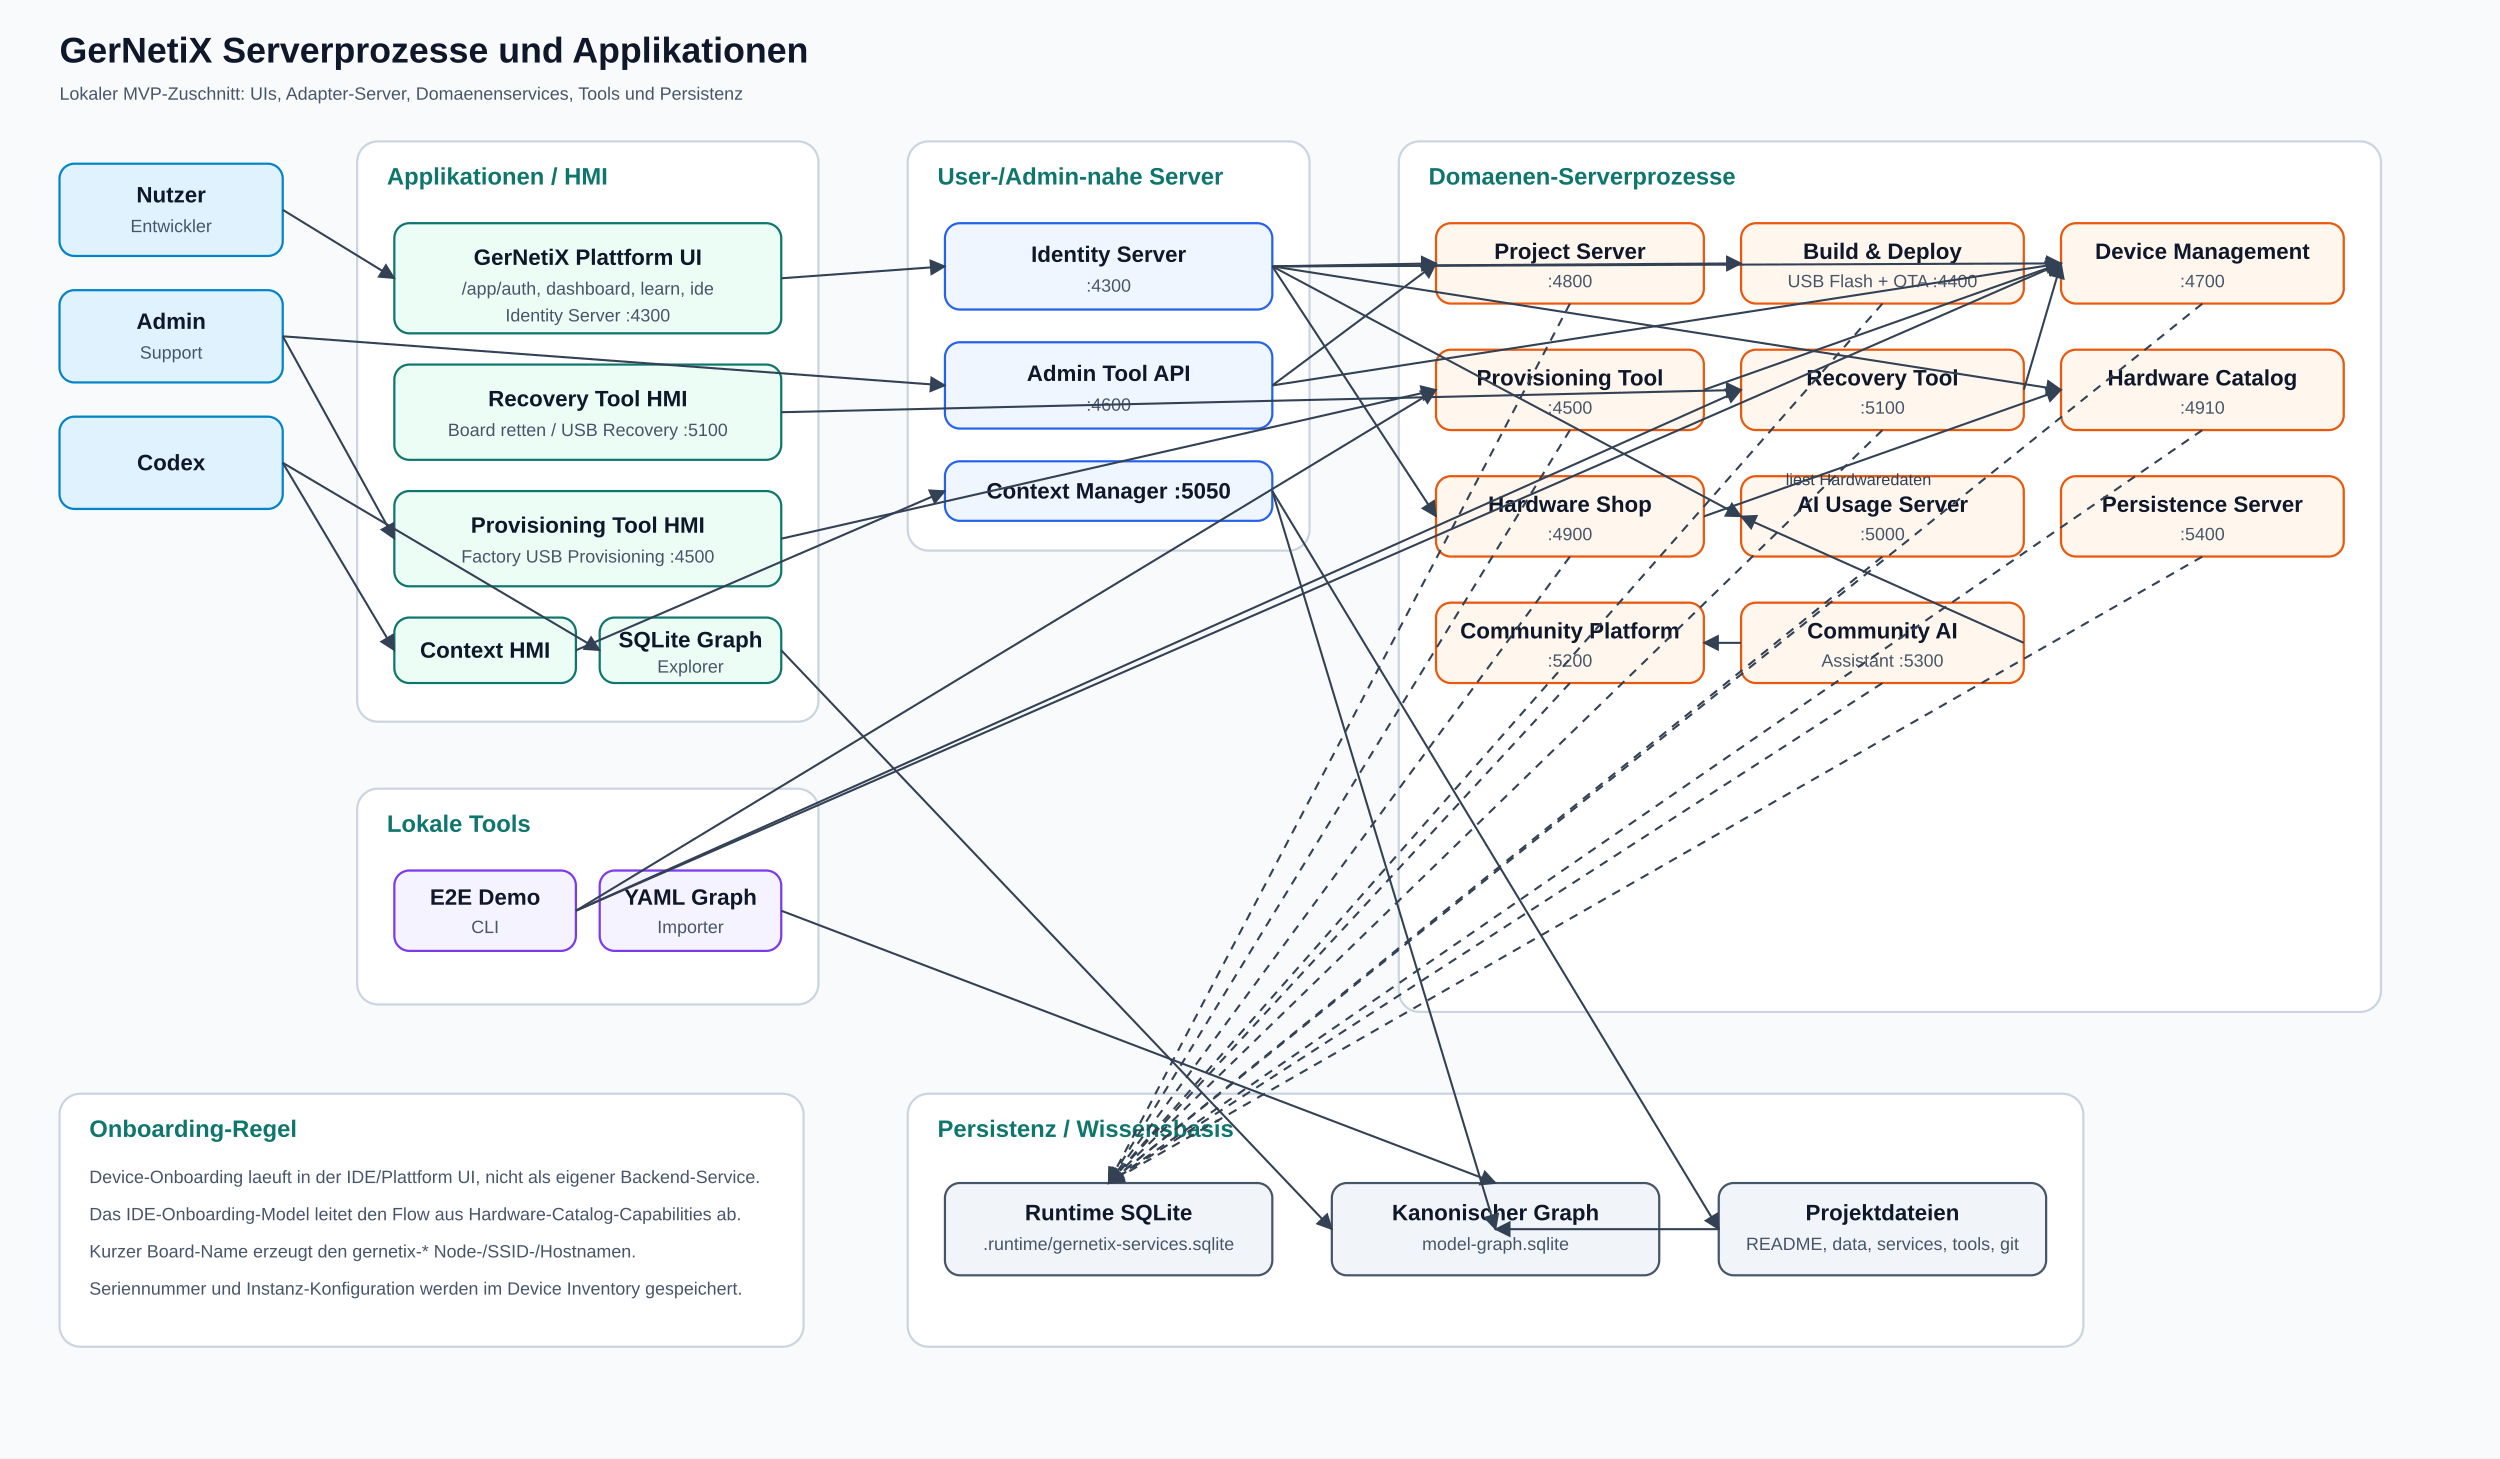
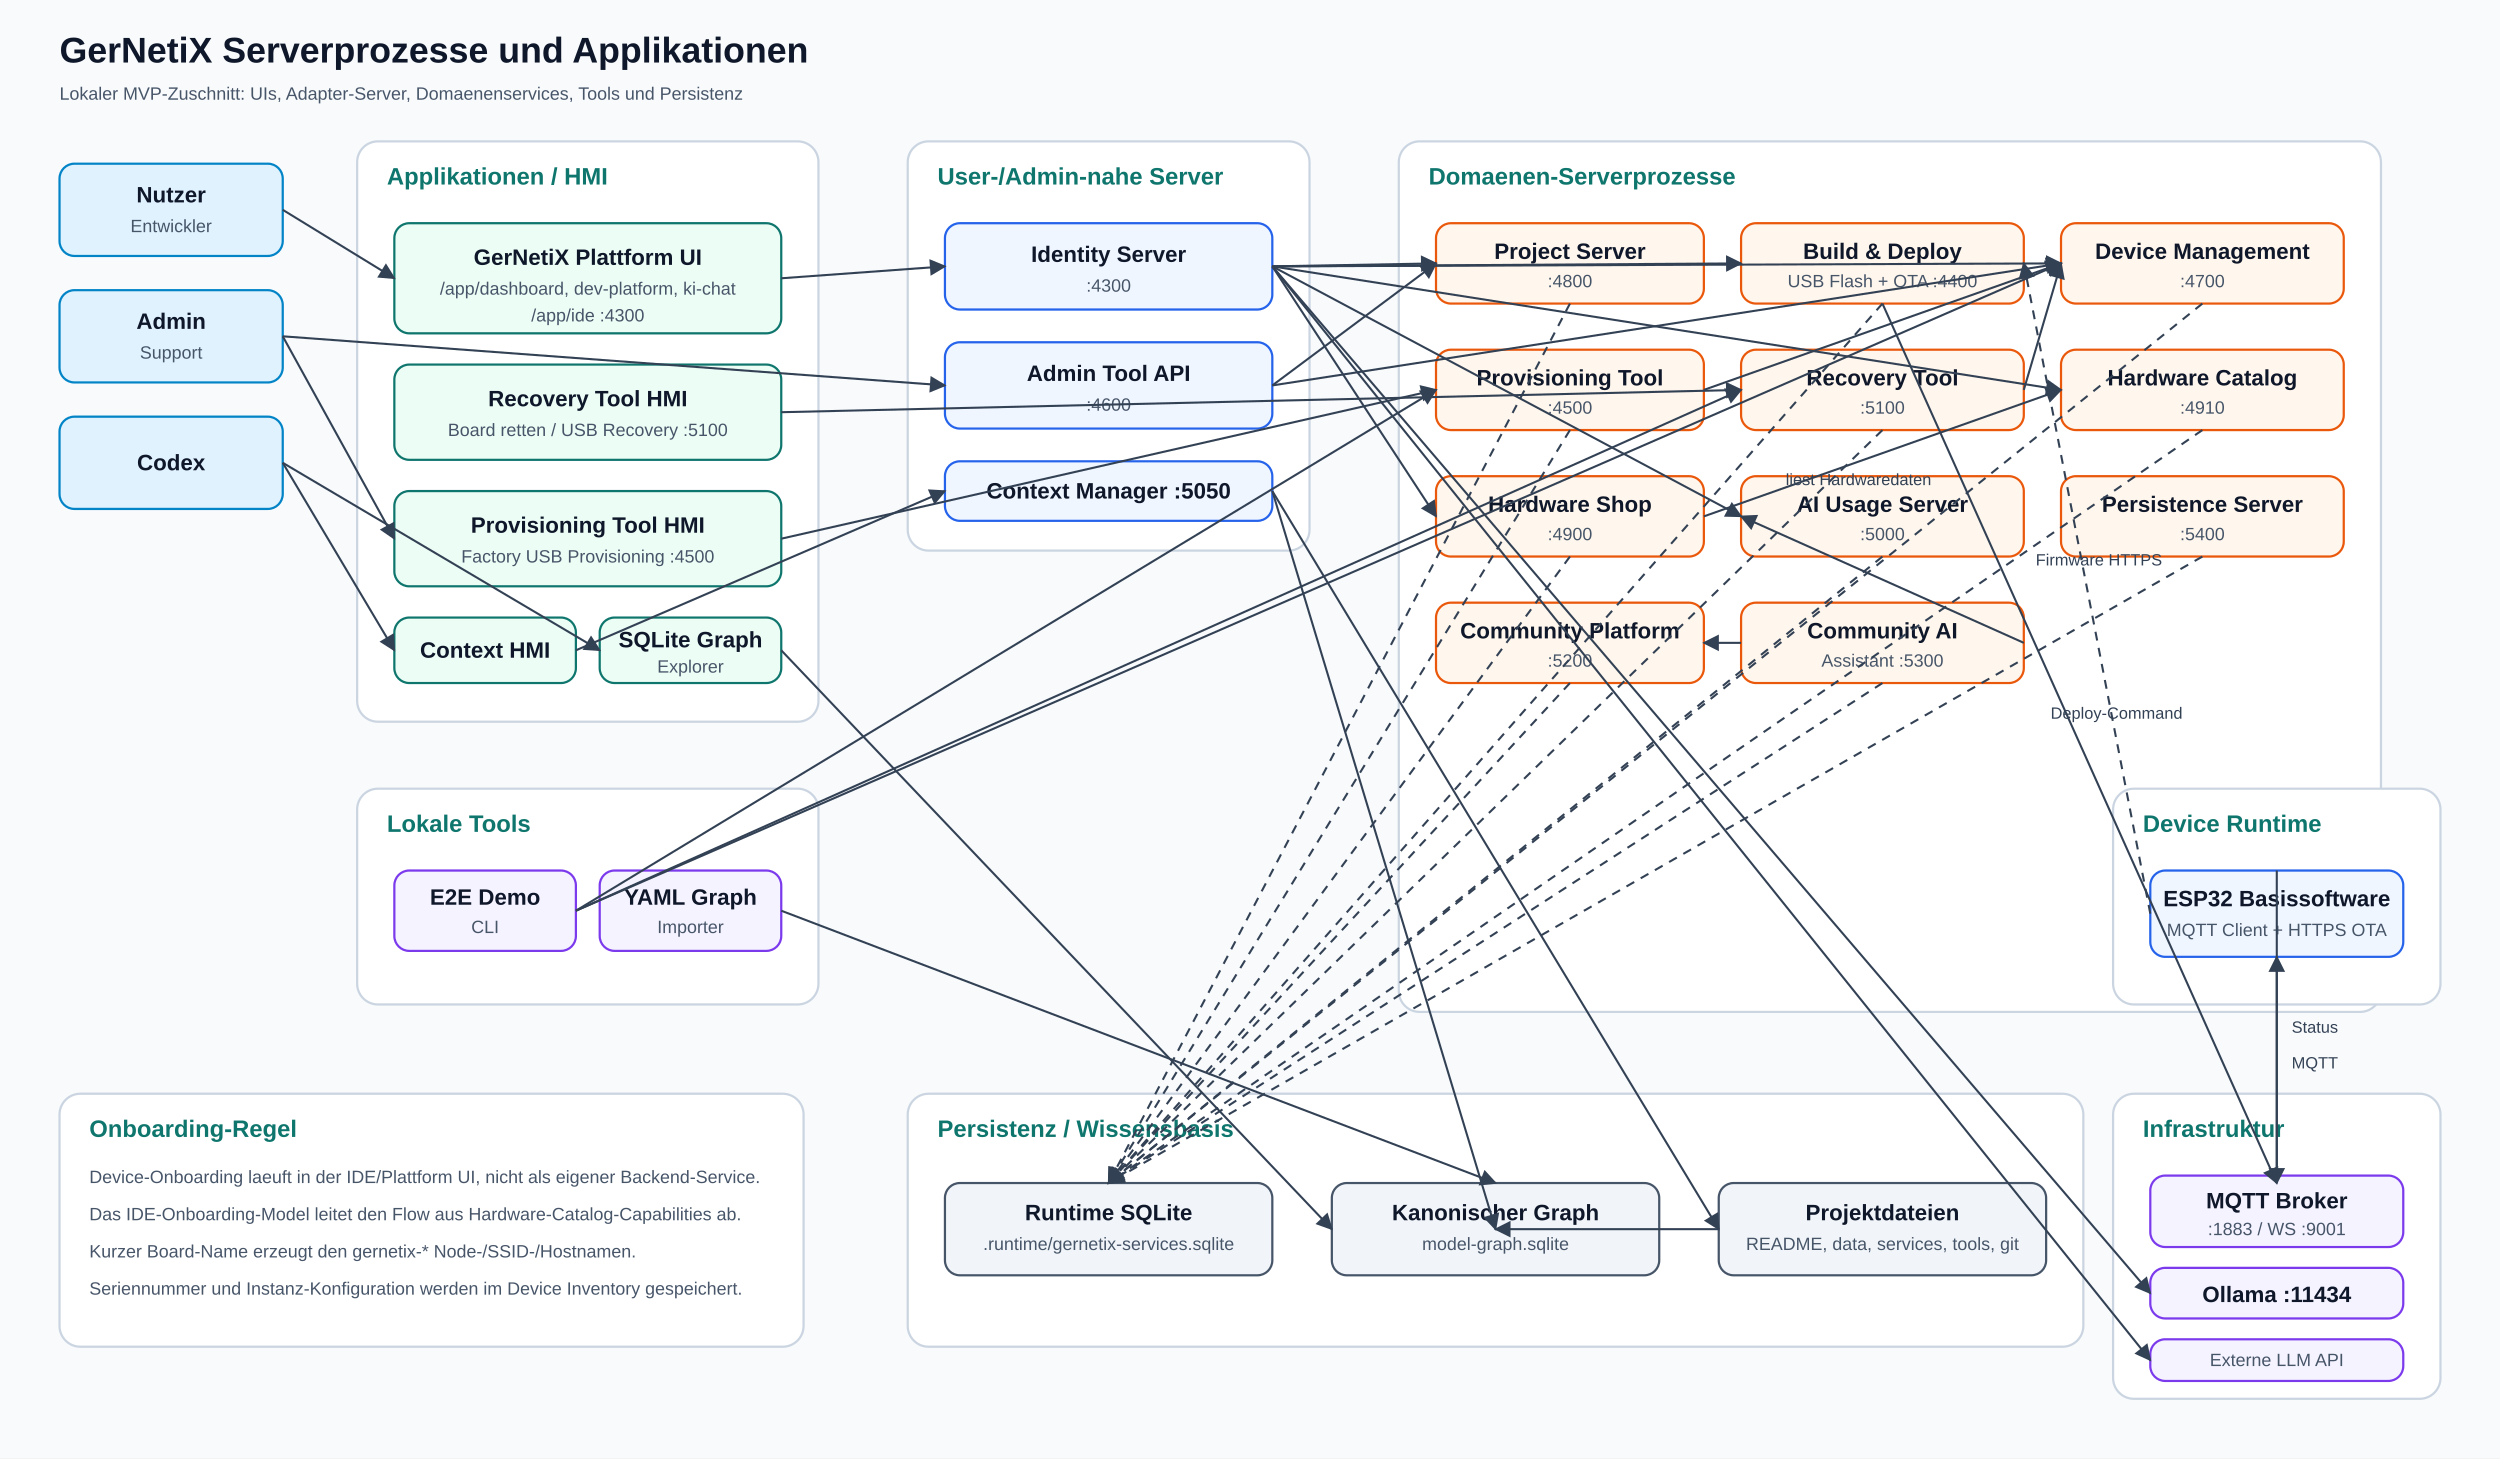
<svg xmlns="http://www.w3.org/2000/svg" width="1680" height="980" viewBox="0 0 1680 980" role="img" aria-labelledby="title desc">
  <defs>
    <marker id="arrow" viewBox="0 0 10 10" refX="9" refY="5" markerWidth="8" markerHeight="8" orient="auto-start-reverse">
      <path d="M 0 0 L 10 5 L 0 10 z" fill="#334155" />
    </marker>
    <style>
      .bg { fill: #f8fafc; }
      .cluster { fill: #ffffff; stroke: #cbd5e1; stroke-width: 1.5; rx: 14; }
      .clusterTitle { fill: #0f766e; font: 700 16px Segoe UI, Arial, sans-serif; }
      .node { fill: #ffffff; stroke: #94a3b8; stroke-width: 1.5; rx: 10; }
      .app { fill: #ecfdf5; stroke: #0f766e; }
      .edge { fill: #eff6ff; stroke: #2563eb; }
      .domain { fill: #fff7ed; stroke: #ea580c; }
      .tool { fill: #f5f3ff; stroke: #7c3aed; }
      .store { fill: #f1f5f9; stroke: #475569; }
      .actor { fill: #e0f2fe; stroke: #0284c7; }
      .titleText { fill: #0f172a; font: 700 15px Segoe UI, Arial, sans-serif; }
      .smallText { fill: #475569; font: 12px Segoe UI, Arial, sans-serif; }
      .label { fill: #334155; font: 11px Segoe UI, Arial, sans-serif; }
      .line { fill: none; stroke: #334155; stroke-width: 1.4; marker-end: url(#arrow); }
      .dashed { stroke-dasharray: 6 5; }
    </style>
  </defs>
  <rect class="bg" width="1680" height="980" />
  <text x="40" y="42" class="titleText" style="font-size:24px">GerNetiX Serverprozesse und Applikationen</text>
  <text x="40" y="67" class="smallText">Lokaler MVP-Zuschnitt: UIs, Adapter-Server, Domaenenservices, Tools und Persistenz</text>
  <g id="actors">
    <rect class="node actor" x="40" y="110" width="150" height="62" rx="10" />
    <text class="titleText" x="115" y="136" text-anchor="middle">Nutzer</text>
    <text class="smallText" x="115" y="156" text-anchor="middle">Entwickler</text>
    <rect class="node actor" x="40" y="195" width="150" height="62" rx="10" />
    <text class="titleText" x="115" y="221" text-anchor="middle">Admin</text>
    <text class="smallText" x="115" y="241" text-anchor="middle">Support</text>
    <rect class="node actor" x="40" y="280" width="150" height="62" rx="10" />
    <text class="titleText" x="115" y="316" text-anchor="middle">Codex</text>
  </g>
  <g id="applications">
    <rect class="cluster" x="240" y="95" width="310" height="390" rx="14" />
    <text class="clusterTitle" x="260" y="124">Applikationen / HMI</text>
    <rect class="node app" x="265" y="150" width="260" height="74" rx="10" />
    <text class="titleText" x="395" y="178" text-anchor="middle">GerNetiX Plattform UI</text>
-     <text class="smallText" x="395" y="198" text-anchor="middle">/app/auth, dashboard, learn, ide</text>
-     <text class="smallText" x="395" y="216" text-anchor="middle">Identity Server :4300</text>
+     <text class="smallText" x="395" y="198" text-anchor="middle">/app/dashboard, dev-platform, ki-chat</text>
+     <text class="smallText" x="395" y="216" text-anchor="middle">/app/ide :4300</text>
    <rect class="node app" x="265" y="245" width="260" height="64" rx="10" />
    <text class="titleText" x="395" y="273" text-anchor="middle">Recovery Tool HMI</text>
    <text class="smallText" x="395" y="293" text-anchor="middle">Board retten / USB Recovery :5100</text>
    <rect class="node app" x="265" y="330" width="260" height="64" rx="10" />
    <text class="titleText" x="395" y="358" text-anchor="middle">Provisioning Tool HMI</text>
    <text class="smallText" x="395" y="378" text-anchor="middle">Factory USB Provisioning :4500</text>
    <rect class="node app" x="265" y="415" width="122" height="44" rx="10" />
    <text class="titleText" x="326" y="442" text-anchor="middle">Context HMI</text>
    <rect class="node app" x="403" y="415" width="122" height="44" rx="10" />
    <text class="titleText" x="464" y="435" text-anchor="middle">SQLite Graph</text>
    <text class="smallText" x="464" y="452" text-anchor="middle">Explorer</text>
  </g>
  <g id="edgeServices">
    <rect class="cluster" x="610" y="95" width="270" height="275" rx="14" />
    <text class="clusterTitle" x="630" y="124">User-/Admin-nahe Server</text>
    <rect class="node edge" x="635" y="150" width="220" height="58" rx="10" />
    <text class="titleText" x="745" y="176" text-anchor="middle">Identity Server</text>
    <text class="smallText" x="745" y="196" text-anchor="middle">:4300</text>
    <rect class="node edge" x="635" y="230" width="220" height="58" rx="10" />
    <text class="titleText" x="745" y="256" text-anchor="middle">Admin Tool API</text>
    <text class="smallText" x="745" y="276" text-anchor="middle">:4600</text>
    <rect class="node edge" x="635" y="310" width="220" height="40" rx="10" />
    <text class="titleText" x="745" y="335" text-anchor="middle">Context Manager :5050</text>
  </g>
  <g id="domainServices">
    <rect class="cluster" x="940" y="95" width="660" height="585" rx="14" />
    <text class="clusterTitle" x="960" y="124">Domaenen-Serverprozesse</text>
    <rect class="node domain" x="965" y="150" width="180" height="54" rx="10" />
    <text class="titleText" x="1055" y="174" text-anchor="middle">Project Server</text>
    <text class="smallText" x="1055" y="193" text-anchor="middle">:4800</text>
    <rect class="node domain" x="1170" y="150" width="190" height="54" rx="10" />
    <text class="titleText" x="1265" y="174" text-anchor="middle">Build &amp; Deploy</text>
    <text class="smallText" x="1265" y="193" text-anchor="middle">USB Flash + OTA :4400</text>
    <rect class="node domain" x="1385" y="150" width="190" height="54" rx="10" />
    <text class="titleText" x="1480" y="174" text-anchor="middle">Device Management</text>
    <text class="smallText" x="1480" y="193" text-anchor="middle">:4700</text>
    <rect class="node domain" x="965" y="235" width="180" height="54" rx="10" />
    <text class="titleText" x="1055" y="259" text-anchor="middle">Provisioning Tool</text>
    <text class="smallText" x="1055" y="278" text-anchor="middle">:4500</text>
    <rect class="node domain" x="1170" y="235" width="190" height="54" rx="10" />
    <text class="titleText" x="1265" y="259" text-anchor="middle">Recovery Tool</text>
    <text class="smallText" x="1265" y="278" text-anchor="middle">:5100</text>
    <rect class="node domain" x="1385" y="235" width="190" height="54" rx="10" />
    <text class="titleText" x="1480" y="259" text-anchor="middle">Hardware Catalog</text>
    <text class="smallText" x="1480" y="278" text-anchor="middle">:4910</text>
    <rect class="node domain" x="965" y="320" width="180" height="54" rx="10" />
    <text class="titleText" x="1055" y="344" text-anchor="middle">Hardware Shop</text>
    <text class="smallText" x="1055" y="363" text-anchor="middle">:4900</text>
    <rect class="node domain" x="1170" y="320" width="190" height="54" rx="10" />
    <text class="titleText" x="1265" y="344" text-anchor="middle">AI Usage Server</text>
    <text class="smallText" x="1265" y="363" text-anchor="middle">:5000</text>
    <rect class="node domain" x="1385" y="320" width="190" height="54" rx="10" />
    <text class="titleText" x="1480" y="344" text-anchor="middle">Persistence Server</text>
    <text class="smallText" x="1480" y="363" text-anchor="middle">:5400</text>
    <rect class="node domain" x="965" y="405" width="180" height="54" rx="10" />
    <text class="titleText" x="1055" y="429" text-anchor="middle">Community Platform</text>
    <text class="smallText" x="1055" y="448" text-anchor="middle">:5200</text>
    <rect class="node domain" x="1170" y="405" width="190" height="54" rx="10" />
    <text class="titleText" x="1265" y="429" text-anchor="middle">Community AI</text>
    <text class="smallText" x="1265" y="448" text-anchor="middle">Assistant :5300</text>
  </g>
  <g id="tools">
    <rect class="cluster" x="240" y="530" width="310" height="145" rx="14" />
    <text class="clusterTitle" x="260" y="559">Lokale Tools</text>
    <rect class="node tool" x="265" y="585" width="122" height="54" rx="10" />
    <text class="titleText" x="326" y="608" text-anchor="middle">E2E Demo</text>
    <text class="smallText" x="326" y="627" text-anchor="middle">CLI</text>
    <rect class="node tool" x="403" y="585" width="122" height="54" rx="10" />
    <text class="titleText" x="464" y="608" text-anchor="middle">YAML Graph</text>
    <text class="smallText" x="464" y="627" text-anchor="middle">Importer</text>
  </g>
+   <g id="deviceRuntime">
+     <rect class="cluster" x="1420" y="530" width="220" height="145" rx="14" />
+     <text class="clusterTitle" x="1440" y="559">Device Runtime</text>
+     <rect class="node edge" x="1445" y="585" width="170" height="58" rx="10" />
+     <text class="titleText" x="1530" y="609" text-anchor="middle">ESP32 Basissoftware</text>
+     <text class="smallText" x="1530" y="629" text-anchor="middle">MQTT Client + HTTPS OTA</text>
+   </g>
+   <g id="platformInfrastructure">
+     <rect class="cluster" x="1420" y="735" width="220" height="205" rx="14" />
+     <text class="clusterTitle" x="1440" y="764">Infrastruktur</text>
+     <rect class="node tool" x="1445" y="790" width="170" height="48" rx="10" />
+     <text class="titleText" x="1530" y="812" text-anchor="middle">MQTT Broker</text>
+     <text class="smallText" x="1530" y="830" text-anchor="middle">:1883 / WS :9001</text>
+     <rect class="node tool" x="1445" y="852" width="170" height="34" rx="10" />
+     <text class="titleText" x="1530" y="875" text-anchor="middle">Ollama :11434</text>
+     <rect class="node tool" x="1445" y="900" width="170" height="28" rx="10" />
+     <text class="smallText" x="1530" y="918" text-anchor="middle">Externe LLM API</text>
+   </g>
  <g id="storage">
    <rect class="cluster" x="610" y="735" width="790" height="170" rx="14" />
    <text class="clusterTitle" x="630" y="764">Persistenz / Wissensbasis</text>
    <rect class="node store" x="635" y="795" width="220" height="62" rx="10" />
    <text class="titleText" x="745" y="820" text-anchor="middle">Runtime SQLite</text>
    <text class="smallText" x="745" y="840" text-anchor="middle">.runtime/gernetix-services.sqlite</text>
    <rect class="node store" x="895" y="795" width="220" height="62" rx="10" />
    <text class="titleText" x="1005" y="820" text-anchor="middle">Kanonischer Graph</text>
    <text class="smallText" x="1005" y="840" text-anchor="middle">model-graph.sqlite</text>
    <rect class="node store" x="1155" y="795" width="220" height="62" rx="10" />
    <text class="titleText" x="1265" y="820" text-anchor="middle">Projektdateien</text>
    <text class="smallText" x="1265" y="840" text-anchor="middle">README, data, services, tools, git</text>
  </g>
  <path class="line" d="M 190 141 L 265 187" />
  <path class="line" d="M 190 226 L 265 362" />
  <path class="line" d="M 190 226 L 635 259" />
  <path class="line" d="M 190 311 L 265 437" />
  <path class="line" d="M 190 311 L 403 437" />
  <path class="line" d="M 525 187 L 635 179" />
  <path class="line" d="M 525 277 L 1170 262" />
  <path class="line" d="M 525 362 L 965 262" />
  <path class="line" d="M 387 437 L 635 330" />
  <path class="line" d="M 525 437 L 895 826" />
  <path class="line" d="M 855 179 L 965 177" />
  <path class="line" d="M 855 179 L 1170 177" />
  <path class="line" d="M 855 179 L 1385 177" />
  <path class="line" d="M 855 179 L 1385 262" />
  <path class="line" d="M 855 179 L 965 347" />
  <path class="line" d="M 855 179 L 1170 347" />
+   <path class="line" d="M 855 179 L 1445 869" />
+   <path class="line" d="M 855 179 L 1445 914" />
  <path class="line" d="M 855 259 L 1385 177" />
  <path class="line" d="M 855 259 L 965 177" />
  <path class="line" d="M 855 330 L 1155 826" />
  <path class="line" d="M 855 330 L 1005 826" />
  <path class="line" d="M 1145 347 L 1385 262" />
  <text class="label" x="1200" y="326">liest Hardwaredaten</text>
  <path class="line" d="M 1145 262 L 1385 177" />
  <path class="line" d="M 1360 262 L 1385 177" />
  <path class="line" d="M 1360 432 L 1170 347" />
  <path class="line" d="M 1170 432 L 1145 432" />
+   <path class="line" d="M 1265 204 L 1530 795" />
+   <text class="label" x="1378" y="483">Deploy-Command</text>
+   <path class="line" d="M 1530 795 L 1530 643" />
+   <text class="label" x="1540" y="718">MQTT</text>
+   <path class="line" d="M 1530 585 L 1530 795" />
+   <text class="label" x="1540" y="694">Status</text>
+   <path class="line dashed" d="M 1445 614 L 1360 177" />
+   <text class="label" x="1368" y="380">Firmware HTTPS</text>
  <path class="line dashed" d="M 1055 204 L 745 795" />
  <path class="line dashed" d="M 1265 204 L 745 795" />
  <path class="line dashed" d="M 1480 204 L 745 795" />
  <path class="line dashed" d="M 1055 289 L 745 795" />
  <path class="line dashed" d="M 1265 289 L 745 795" />
  <path class="line dashed" d="M 1480 289 L 745 795" />
  <path class="line dashed" d="M 1055 374 L 745 795" />
  <path class="line dashed" d="M 1265 374 L 745 795" />
  <path class="line dashed" d="M 1480 374 L 745 795" />
  <path class="line dashed" d="M 1055 459 L 745 795" />
  <path class="line dashed" d="M 1265 459 L 745 795" />
  <path class="line" d="M 387 612 L 965 262" />
  <path class="line" d="M 387 612 L 1170 262" />
  <path class="line" d="M 387 612 L 1385 177" />
  <path class="line" d="M 525 612 L 1005 795" />
  <path class="line" d="M 1155 826 L 1005 826" />
  <g id="legend">
    <rect class="cluster" x="40" y="735" width="500" height="170" rx="14" />
    <text class="clusterTitle" x="60" y="764">Onboarding-Regel</text>
    <text class="smallText" x="60" y="795">Device-Onboarding laeuft in der IDE/Plattform UI, nicht als eigener Backend-Service.</text>
    <text class="smallText" x="60" y="820">Das IDE-Onboarding-Model leitet den Flow aus Hardware-Catalog-Capabilities ab.</text>
    <text class="smallText" x="60" y="845">Kurzer Board-Name erzeugt den gernetix-* Node-/SSID-/Hostnamen.</text>
    <text class="smallText" x="60" y="870">Seriennummer und Instanz-Konfiguration werden im Device Inventory gespeichert.</text>
  </g>
</svg>
